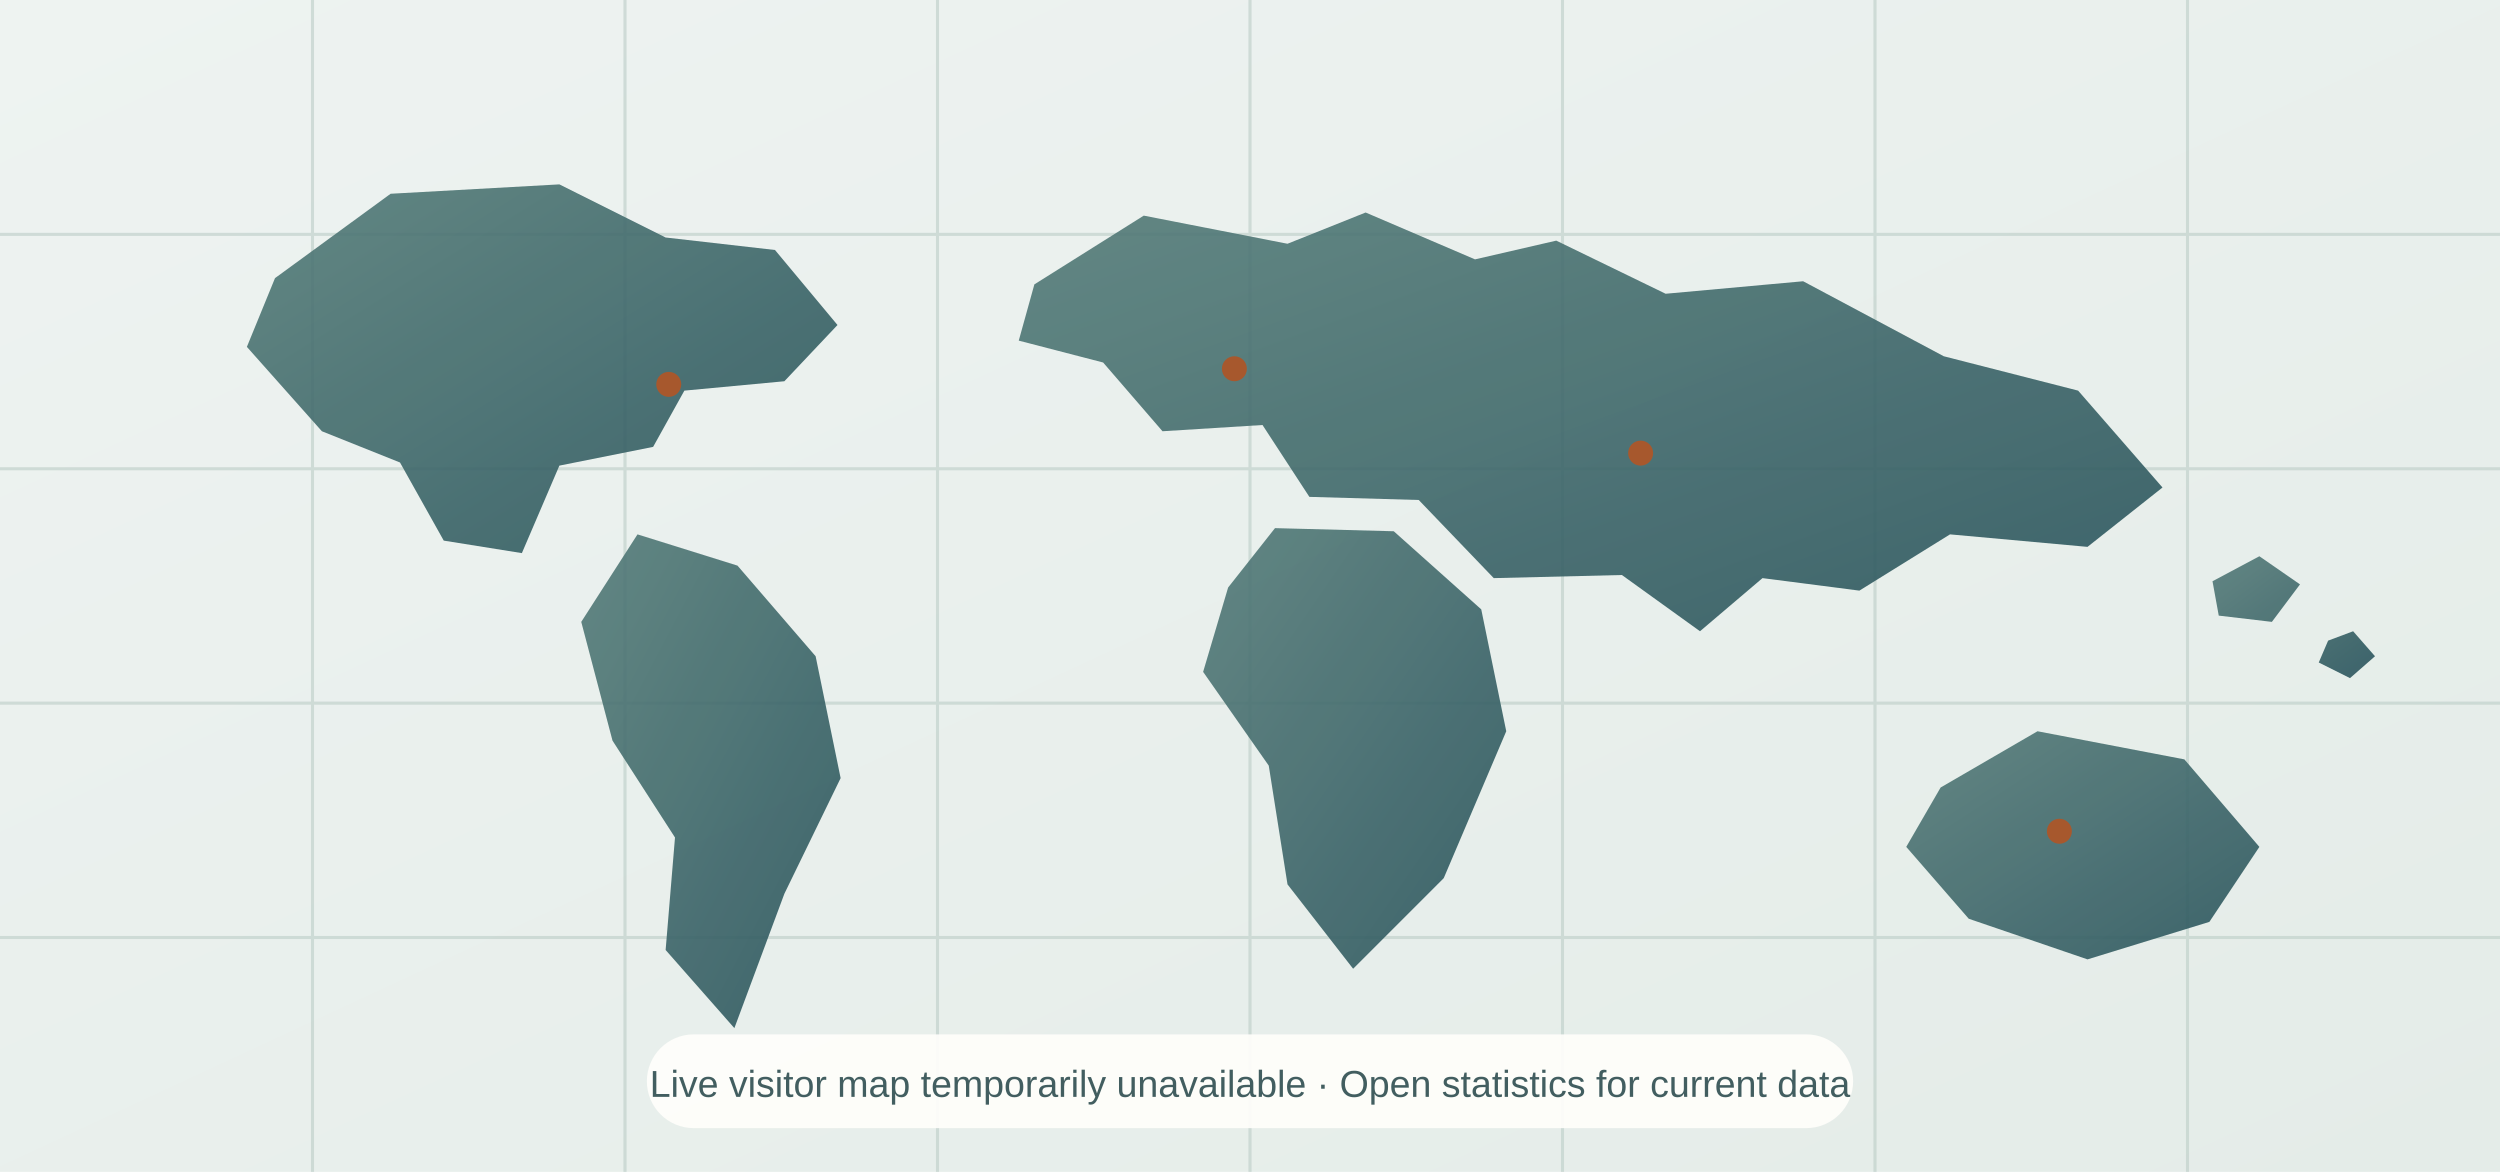
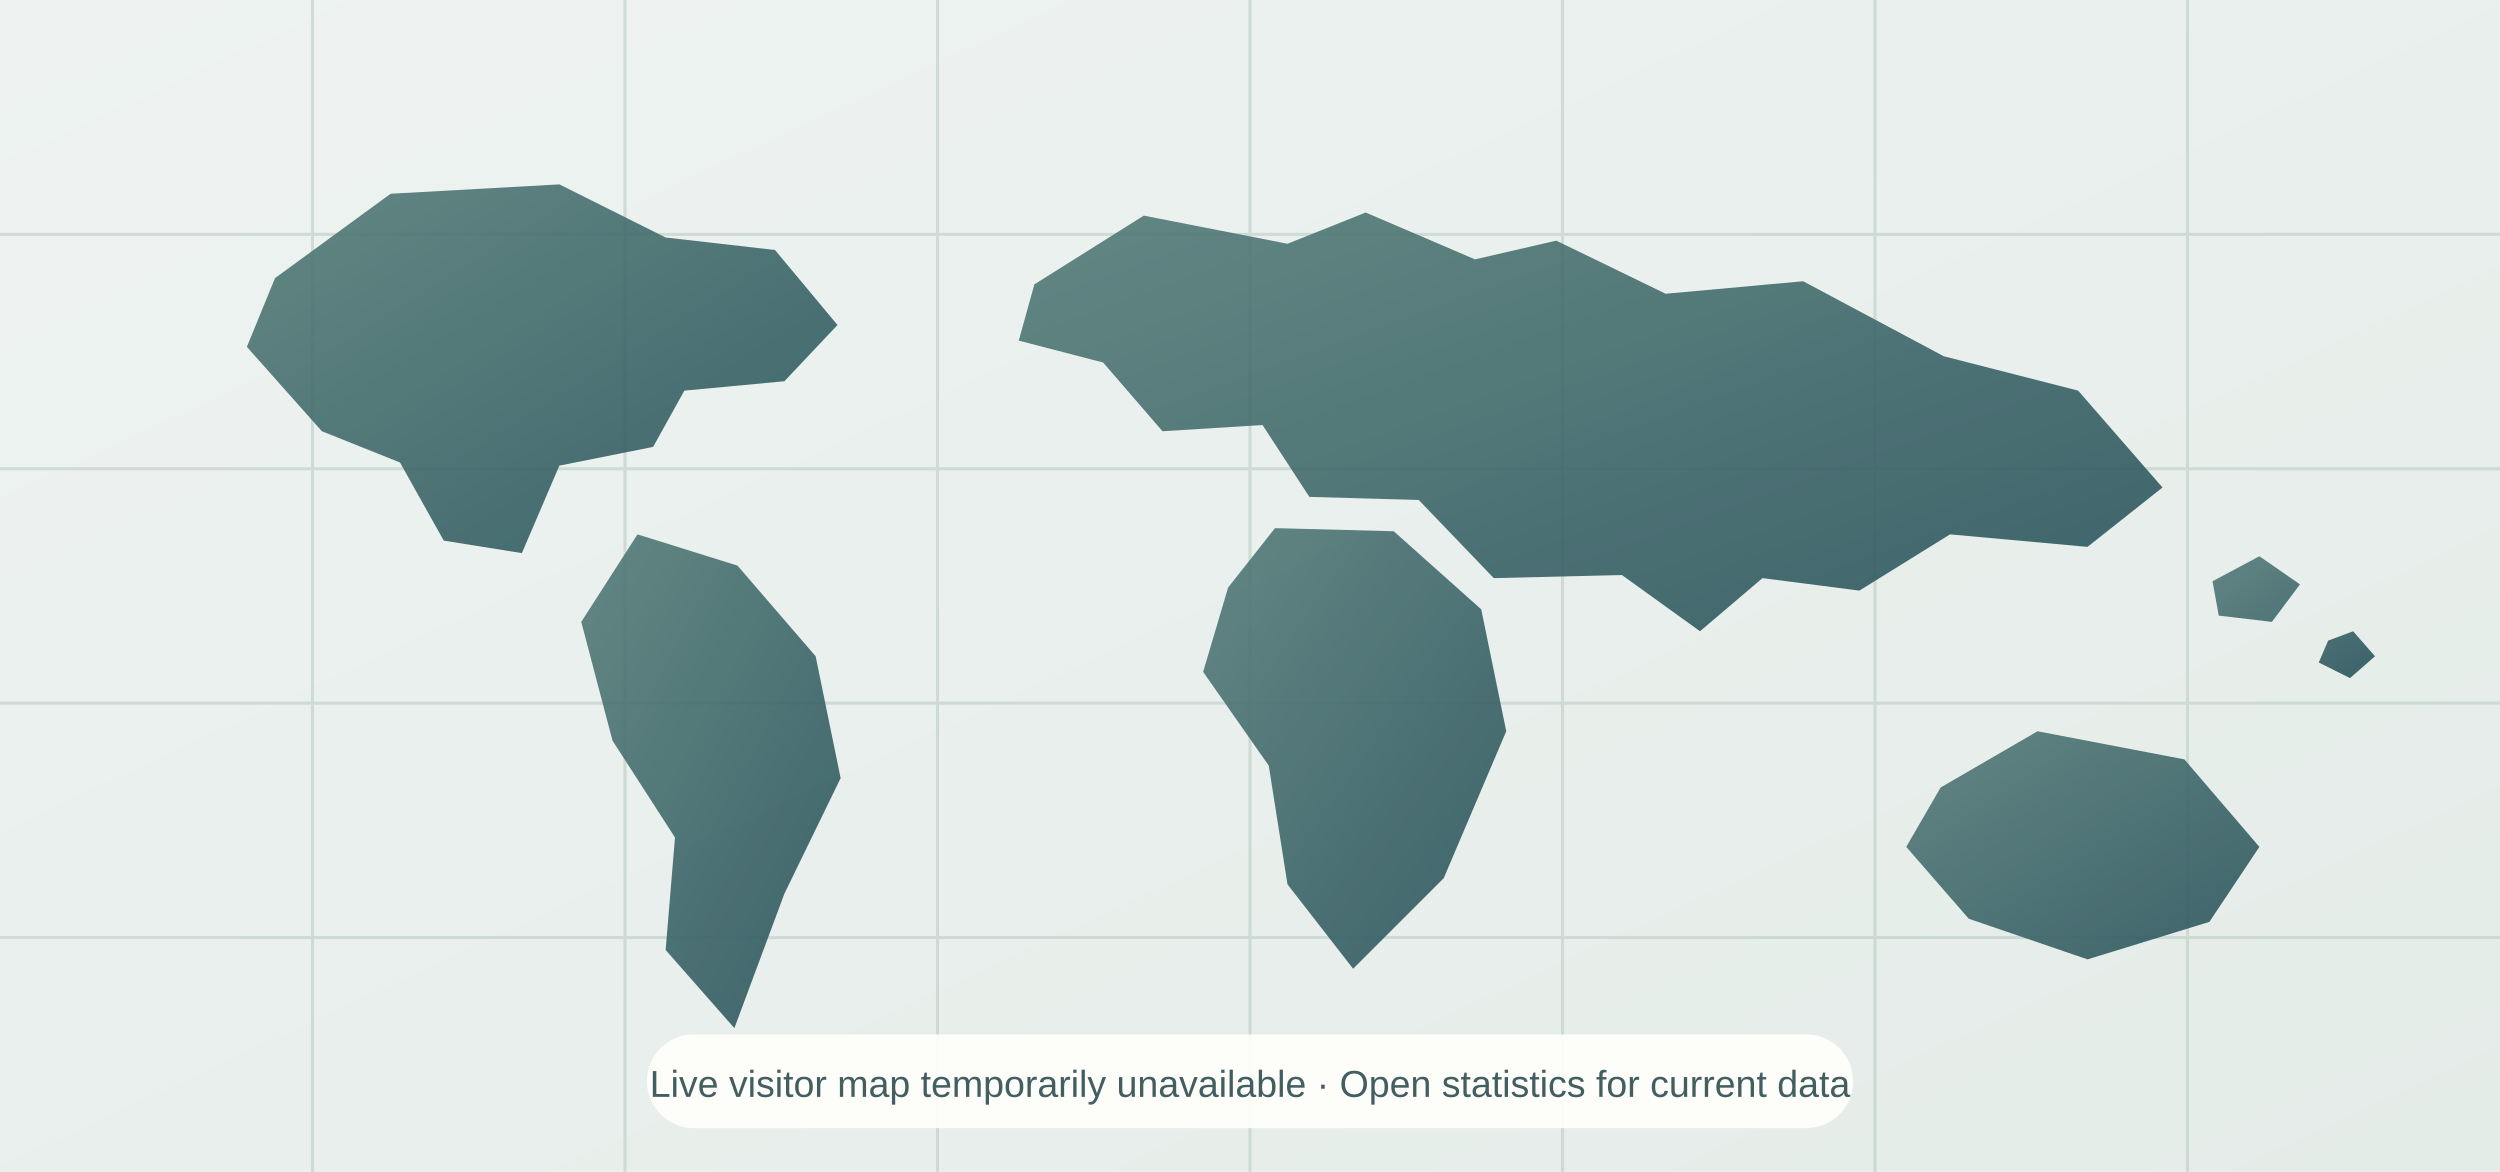
<svg xmlns="http://www.w3.org/2000/svg" viewBox="0 0 800 375" role="img" aria-labelledby="title description">
  <defs>
    <linearGradient id="background" x1="0" y1="0" x2="1" y2="1">
      <stop offset="0" stop-color="#eef3f1" />
      <stop offset="1" stop-color="#e4ece8" />
    </linearGradient>
    <linearGradient id="land" x1="0" y1="0" x2="1" y2="1">
      <stop offset="0" stop-color="#547b78" />
      <stop offset="1" stop-color="#29545c" />
    </linearGradient>
  </defs>
  <rect width="800" height="375" fill="url(#background)" />
  <g fill="none" stroke="#bfcfca" stroke-width="1" opacity=".65">
    <path d="M0 75h800M0 150h800M0 225h800M0 300h800" />
    <path d="M100 0v375M200 0v375M300 0v375M400 0v375M500 0v375M600 0v375M700 0v375" />
  </g>
  <g fill="url(#land)" opacity=".9">
    <path d="M88 89l37-27 54-3 34 17 35 4 20 24-17 18-32 3-10 18-30 6-12 28-25-4-14-25-25-10-24-27z" />
    <path d="M204 171l32 10 25 29 8 39-18 37-16 43-22-25 3-36-20-31-10-38z" />
    <path d="M331 91l35-22 46 9 25-10 35 15 26-6 35 17 44-4 45 24 43 11 27 31-24 19-44-4-29 18-31-4-20 17-25-18-41 1-24-25-35-1-15-23-32 2-19-22-27-7z" />
    <path d="M408 169l38 1 28 25 8 39-20 47-29 29-21-27-6-38-21-30 8-27z" />
    <path d="M621 252l31-18 47 9 24 28-16 24-39 12-38-13-20-23z" />
    <path d="M708 186l15-8 13 9-9 12-17-2zM745 205l8-3 7 8-8 7-10-5z" />
  </g>
-   <g fill="#a7582d">
-     <circle cx="214" cy="123" r="4" />
-     <circle cx="395" cy="118" r="4" />
-     <circle cx="525" cy="145" r="4" />
-     <circle cx="659" cy="266" r="4" />
-   </g>
  <rect x="207" y="331" width="386" height="30" rx="15" fill="#fffefb" opacity=".92" />
  <text x="400" y="351" fill="#425e60" font-family="Arial, sans-serif" font-size="12" text-anchor="middle">Live visitor map temporarily unavailable · Open statistics for current data</text>
</svg>
